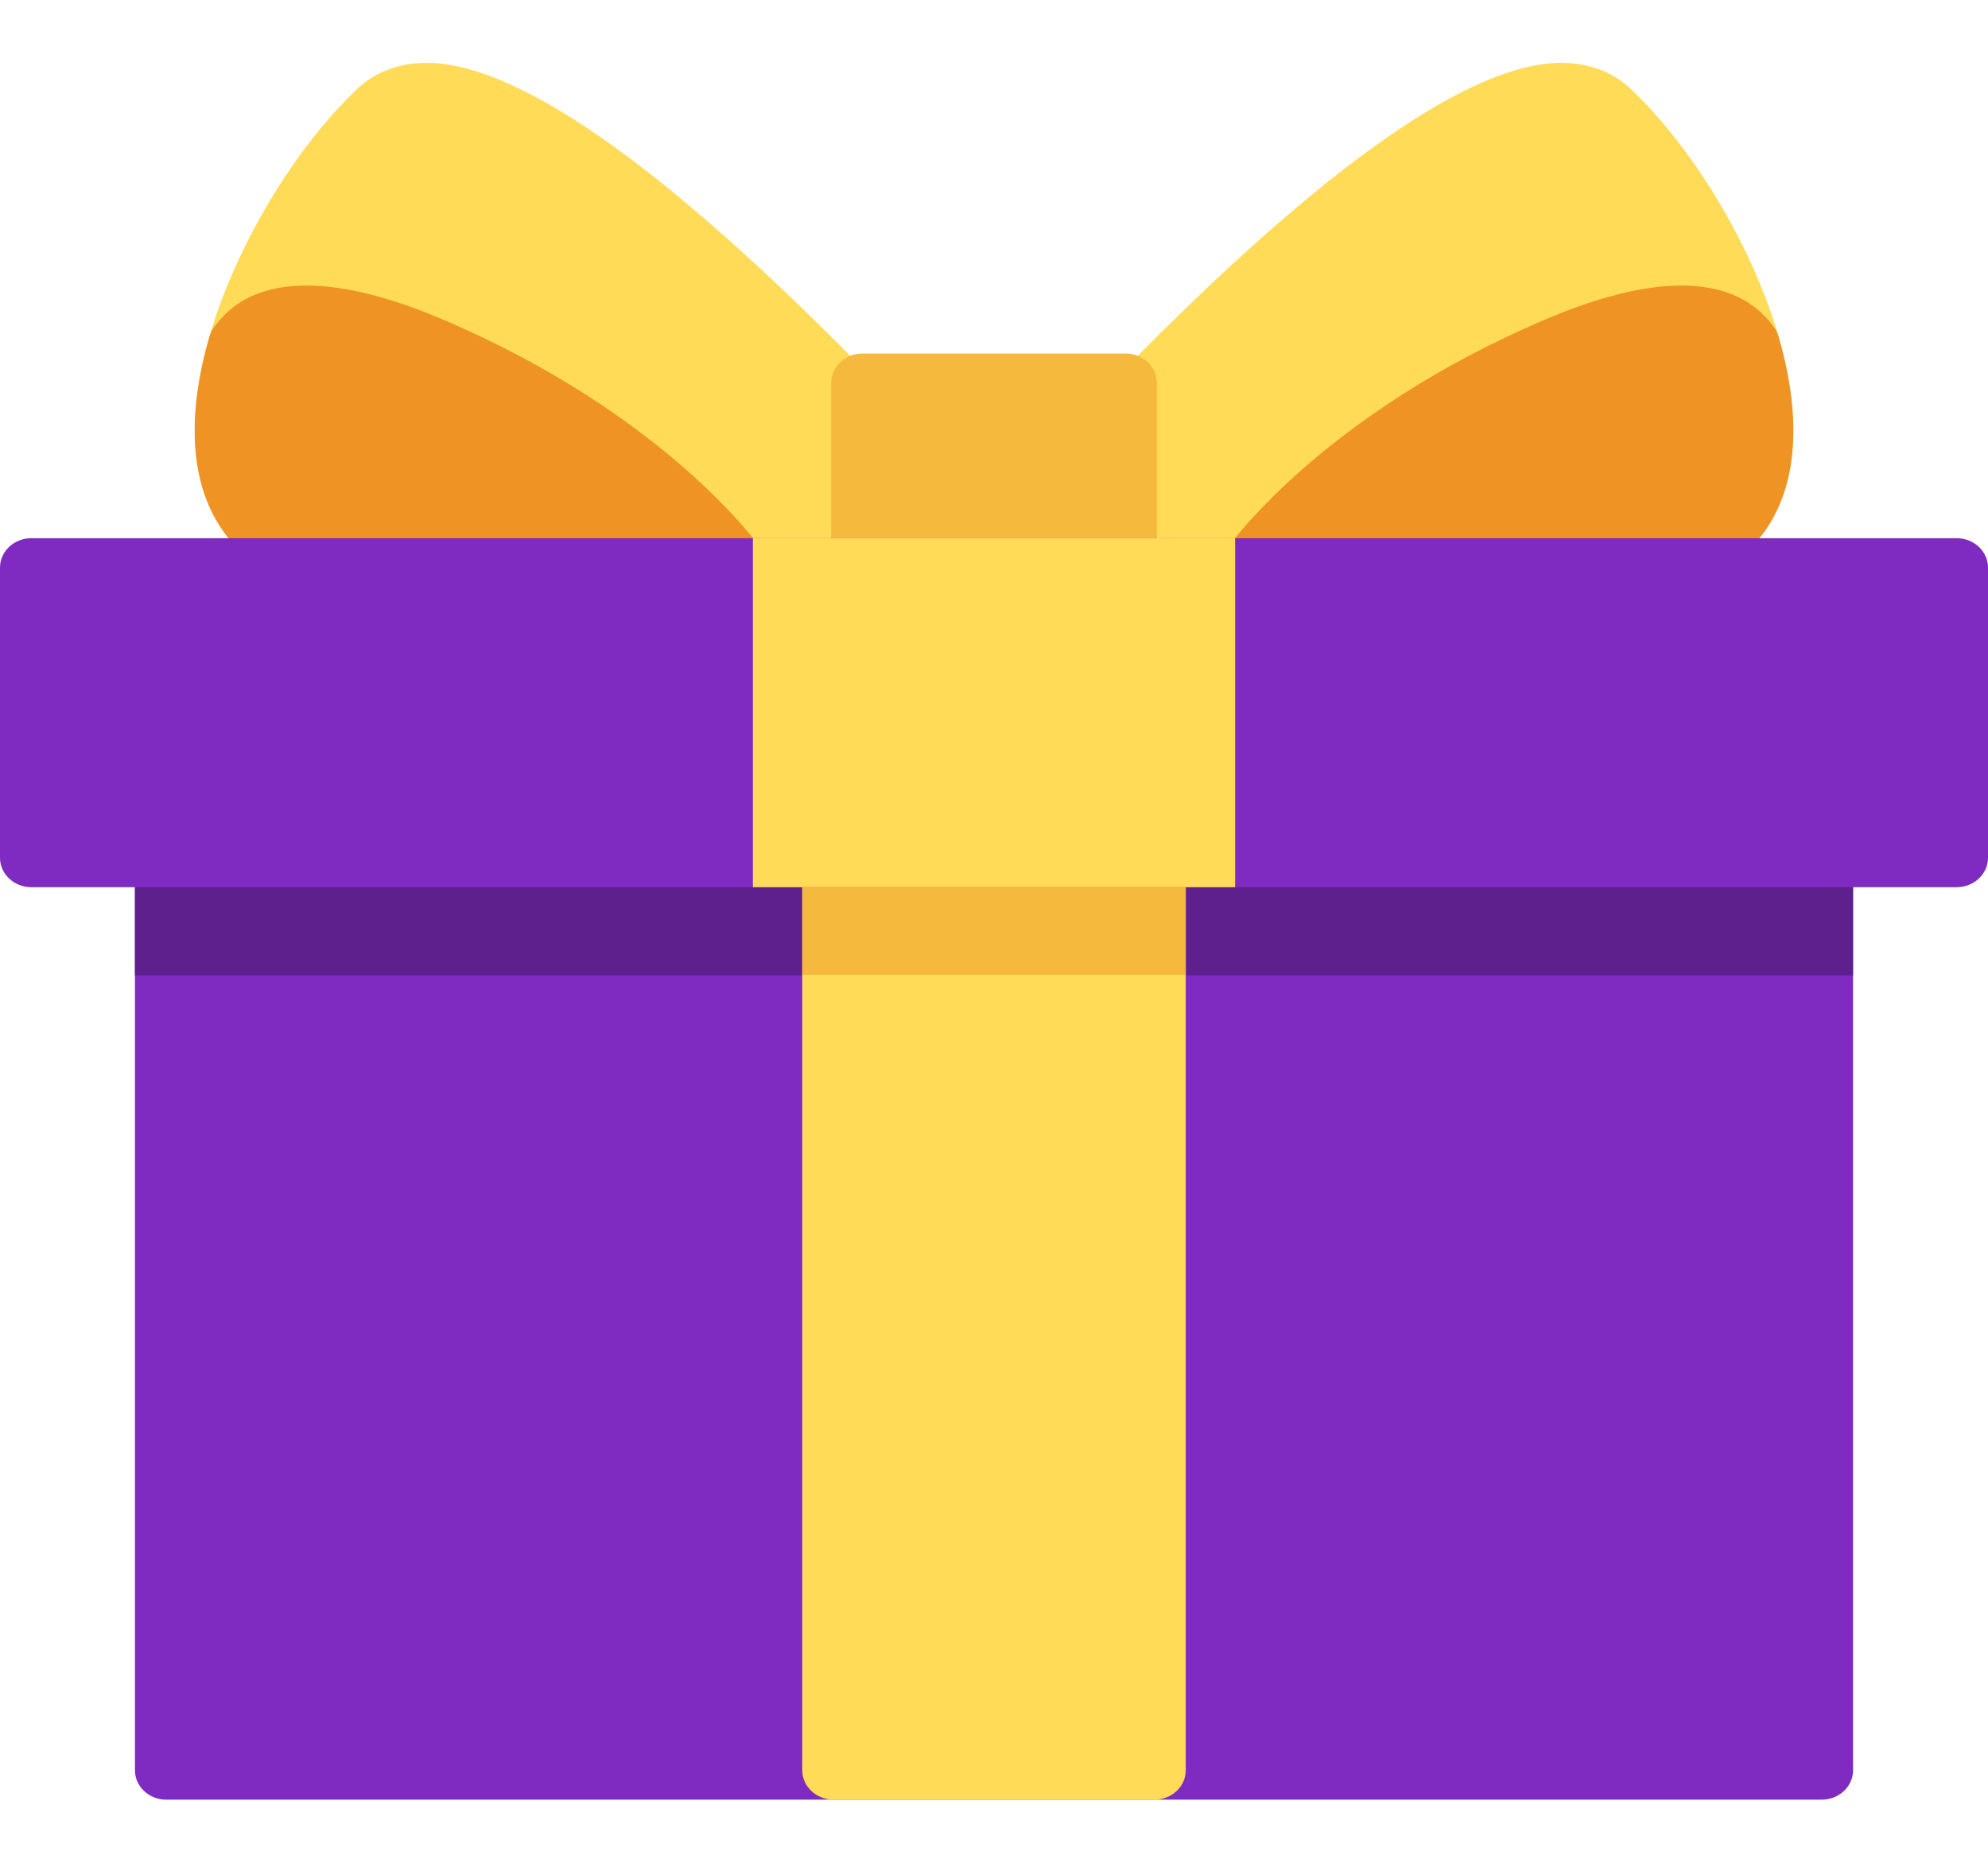
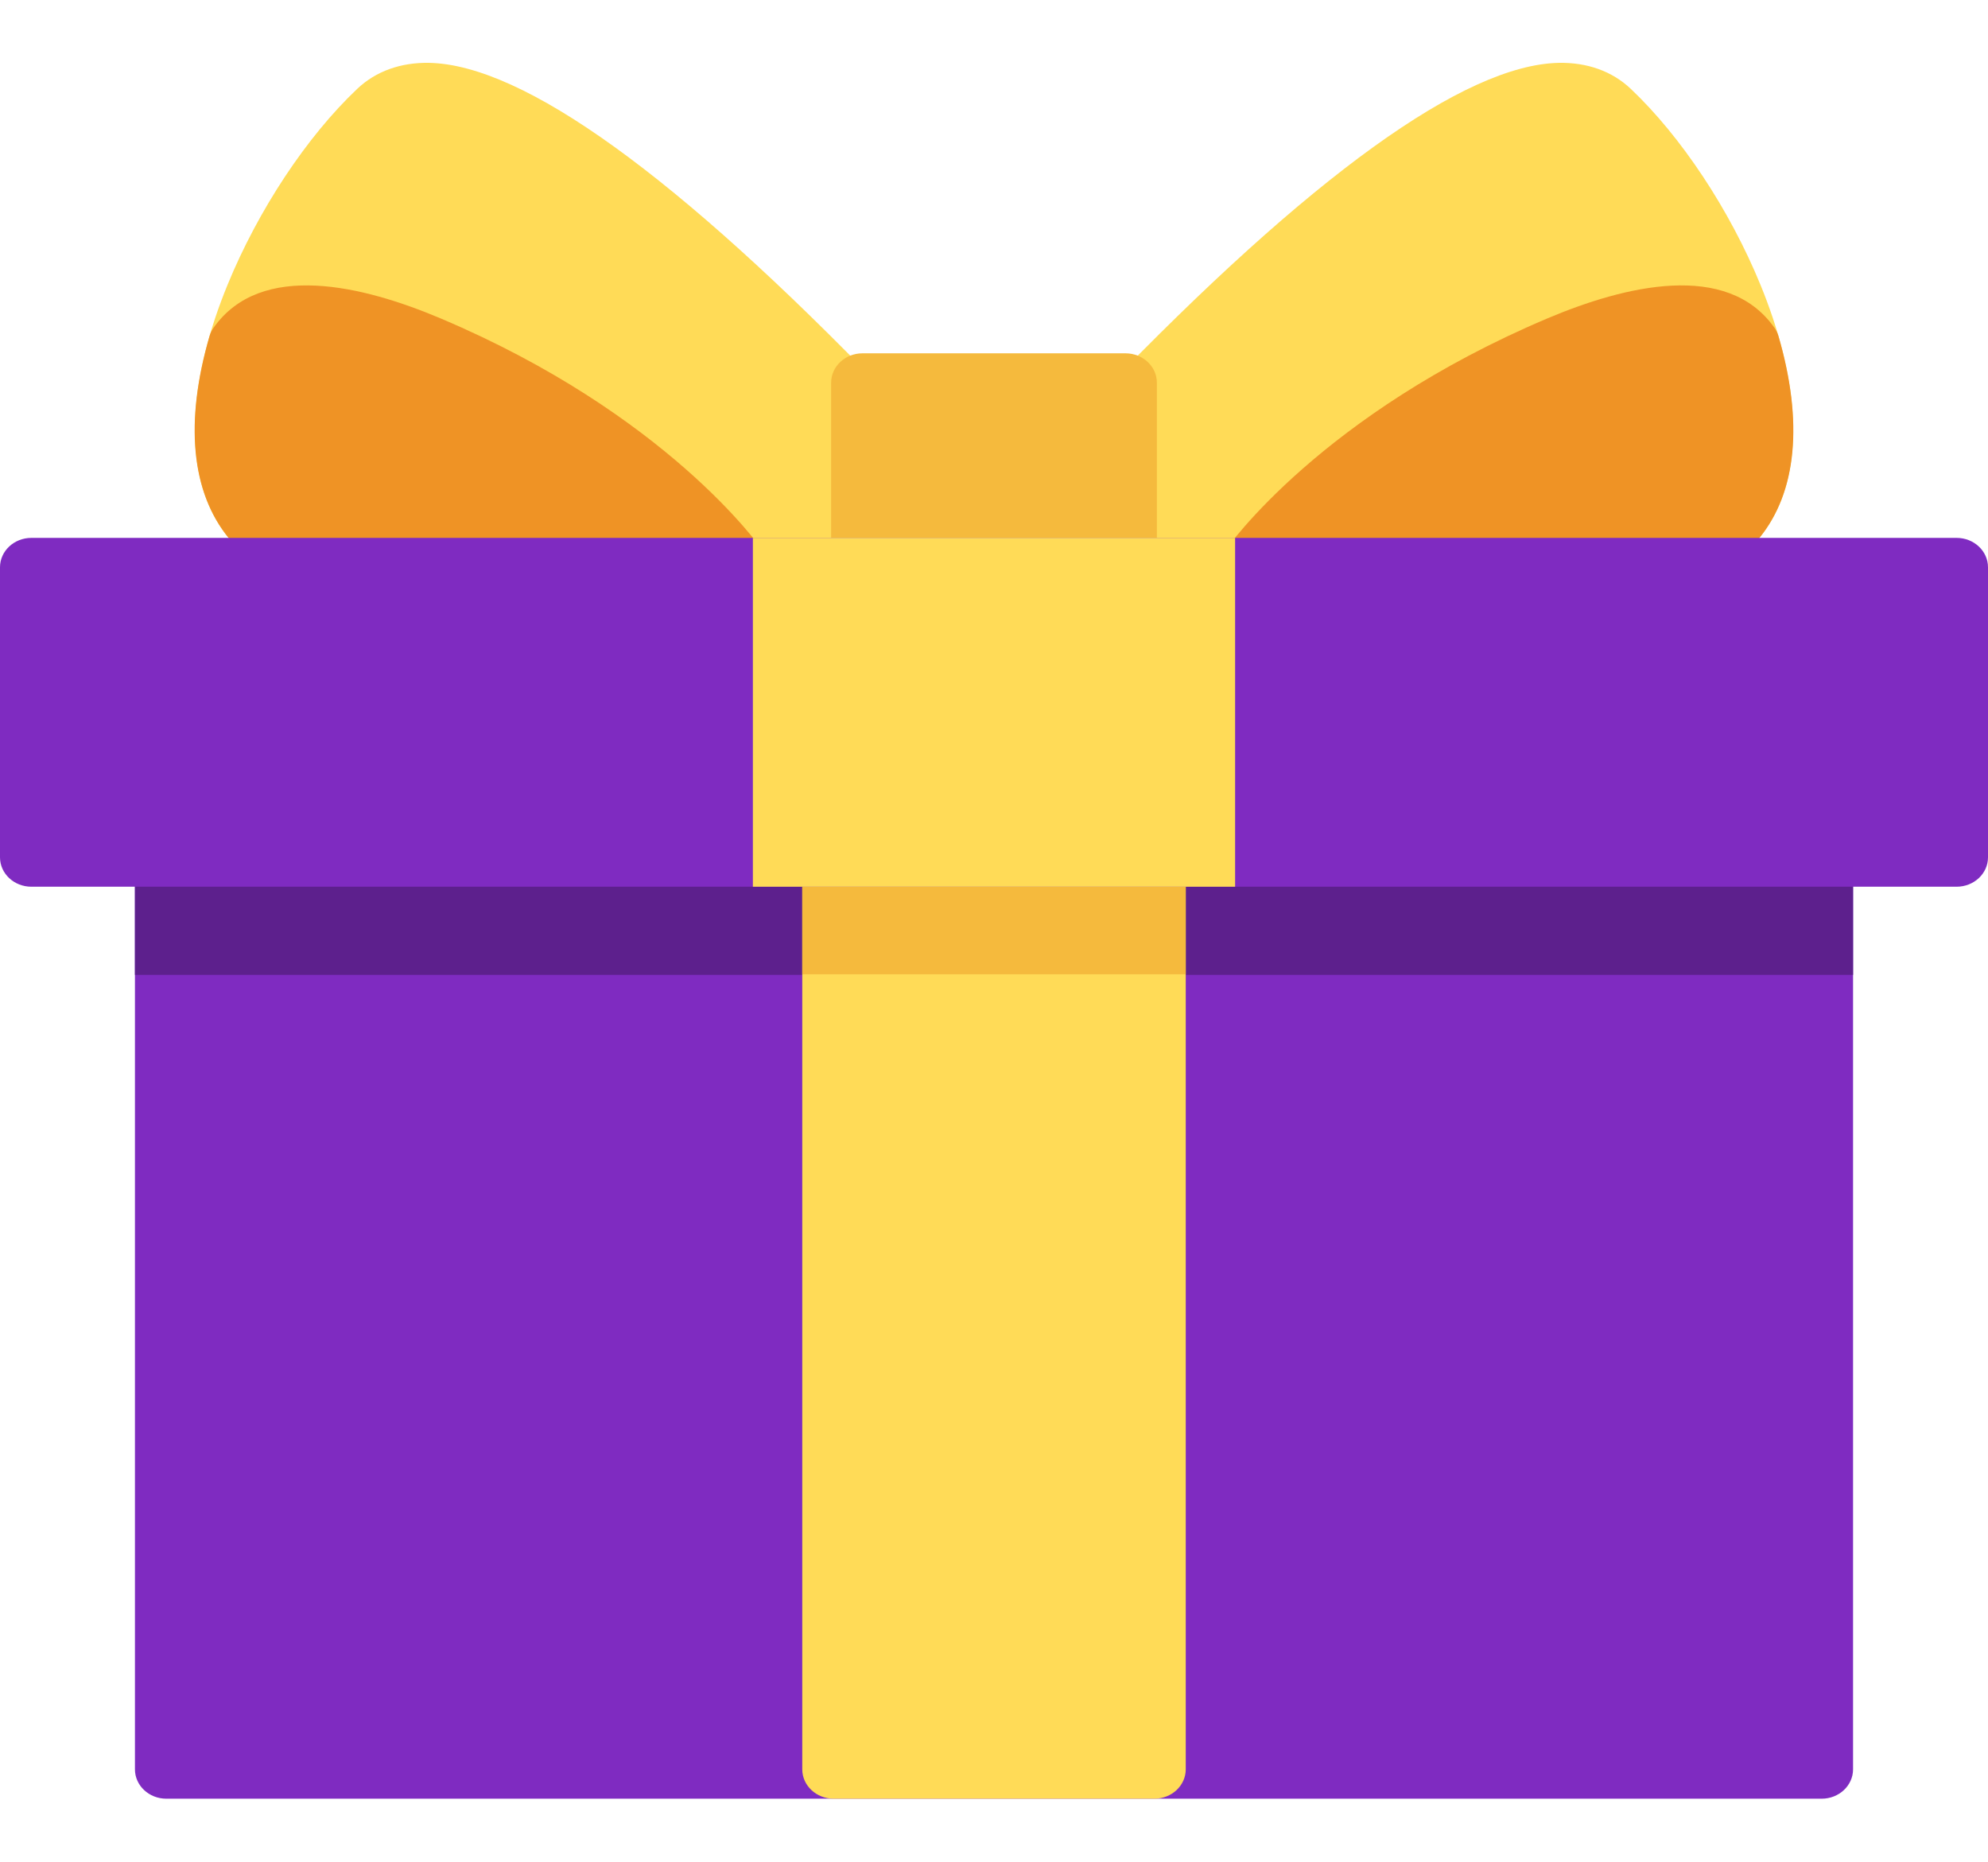
- <svg xmlns="http://www.w3.org/2000/svg" width="238" height="223" viewBox="0 0 238 223" fill="none">
-   <path d="M218.087 99.181H19.913C17.837 99.181 16.155 100.758 16.155 102.702V211.951C16.155 213.896 17.837 215.472 19.913 215.472H218.087C220.163 215.472 221.845 213.896 221.845 211.951V102.702C221.845 100.757 220.163 99.181 218.087 99.181Z" fill="#7F2BC1" />
-   <path d="M218.087 99.181H19.913C17.837 99.181 16.155 100.758 16.155 102.702V116.786H221.845V102.702C221.845 100.757 220.163 99.181 218.087 99.181Z" fill="#5D208D" />
-   <path d="M138.198 99.181H99.803C97.727 99.181 96.045 100.758 96.045 102.702V211.951C96.045 213.896 97.727 215.472 99.803 215.472H138.198C140.274 215.472 141.956 213.896 141.956 211.951V102.702C141.956 100.757 140.273 99.181 138.198 99.181Z" fill="#FFDB57" />
-   <path d="M138.198 99.181H99.803C97.727 99.181 96.045 100.758 96.045 102.702V116.711H141.956V102.702C141.956 100.757 140.273 99.181 138.198 99.181Z" fill="#F5BA3D" />
-   <path d="M210.766 34.137C207.081 25.139 201.268 16.35 195.214 10.626C192.992 8.526 190.001 7.462 186.596 7.53C175.314 7.776 156.928 21.044 131.951 46.965C131.327 47.612 130.981 48.453 130.981 49.325V67.95C130.981 69.894 132.663 71.471 134.739 71.471H192.544C205.424 71.471 210.74 65.6 212.931 60.674C215.853 54.108 215.084 44.683 210.766 34.137Z" fill="#FFDB57" />
-   <path d="M212.918 40.272C212.812 39.911 212.647 39.567 212.426 39.255C206.751 31.216 194.49 34.224 185.204 38.163C158.225 49.605 147.084 65.367 146.622 66.032C145.872 67.116 145.814 68.496 146.472 69.63C147.129 70.765 148.396 71.471 149.774 71.471H192.545C200.741 71.471 206.819 69.114 210.61 64.465C215.114 58.943 215.912 50.577 212.918 40.272Z" fill="#EF9325" />
-   <path d="M106.049 46.966C81.072 21.045 62.686 7.777 51.403 7.531C47.989 7.462 45.007 8.527 42.786 10.627C36.732 16.35 30.918 25.139 27.234 34.138C22.916 44.684 22.147 54.108 25.068 60.675C27.259 65.6 32.574 71.472 45.455 71.472H103.259C105.335 71.472 107.017 69.895 107.017 67.951V49.326C107.018 48.454 106.673 47.613 106.049 46.966Z" fill="#FFDB57" />
-   <path d="M91.378 66.032C90.917 65.367 79.776 49.605 52.797 38.163C43.509 34.224 31.249 31.217 25.574 39.255C25.354 39.567 25.188 39.91 25.083 40.272C22.088 50.577 22.887 58.943 27.39 64.465C31.181 69.114 37.259 71.471 45.455 71.471H88.226C89.604 71.471 90.871 70.765 91.529 69.63C92.186 68.496 92.128 67.116 91.378 66.032Z" fill="#EF9325" />
-   <path d="M134.74 42.324H103.26C101.184 42.324 99.502 43.901 99.502 45.845V67.951C99.502 69.895 101.184 71.471 103.26 71.471H134.74C136.816 71.471 138.498 69.895 138.498 67.951V45.845C138.498 43.901 136.816 42.324 134.74 42.324Z" fill="#F5BA3D" />
-   <path d="M234.242 64.436H3.758C1.682 64.436 0 66.013 0 67.957V102.702C0 104.647 1.682 106.223 3.758 106.223H234.242C236.318 106.223 238 104.646 238 102.702V67.957C238 66.012 236.318 64.436 234.242 64.436Z" fill="#7F2BC1" />
-   <path d="M147.865 64.435H90.134V106.222H147.865V64.435Z" fill="#FFDB57" />
+ <svg xmlns="http://www.w3.org/2000/svg" width="188" height="176" viewBox="0 0 188 176" fill="none">
+   <path d="M172.27 78.277H15.73C14.09 78.277 12.761 79.522 12.761 81.056V167.28C12.761 168.815 14.09 170.059 15.73 170.059H172.271C173.911 170.059 175.239 168.815 175.239 167.28V81.057C175.239 79.521 173.91 78.277 172.27 78.277Z" fill="#7F2BC1" />
+   <path d="M172.27 78.277H15.73C14.09 78.277 12.761 79.522 12.761 81.056V92.172H175.239V81.056C175.239 79.521 173.91 78.277 172.27 78.277Z" fill="#5D208D" />
+   <path d="M109.165 78.277H78.836C77.196 78.277 75.868 79.522 75.868 81.056V167.28C75.868 168.815 77.196 170.059 78.836 170.059H109.165C110.804 170.059 112.133 168.815 112.133 167.28V81.057C112.133 79.521 110.804 78.277 109.165 78.277Z" fill="#FFDB57" />
+   <path d="M109.165 78.277H78.836C77.196 78.277 75.868 79.522 75.868 81.056V92.113H112.133V81.056C112.133 79.521 110.804 78.277 109.165 78.277Z" fill="#F5BA3D" />
+   <path d="M166.488 26.942C163.577 19.84 158.984 12.904 154.203 8.386C152.448 6.729 150.085 5.889 147.395 5.943C138.483 6.137 123.96 16.609 104.23 37.067C103.737 37.577 103.464 38.241 103.464 38.929V53.629C103.464 55.163 104.793 56.407 106.433 56.407H152.093C162.268 56.407 166.467 51.774 168.197 47.886C170.506 42.704 169.898 35.266 166.488 26.942Z" fill="#FFDB57" />
+   <path d="M168.187 31.784C168.104 31.499 167.973 31.228 167.798 30.981C163.316 24.637 153.631 27.011 146.296 30.119C124.984 39.15 116.184 51.59 115.819 52.115C115.226 52.97 115.181 54.059 115.7 54.955C116.22 55.85 117.221 56.408 118.309 56.408H152.095C158.568 56.408 163.369 54.547 166.364 50.878C169.922 46.52 170.552 39.917 168.187 31.784Z" fill="#EF9325" />
+   <path d="M83.77 37.067C64.04 16.609 49.517 6.138 40.604 5.943C37.908 5.889 35.551 6.73 33.797 8.387C29.015 12.904 24.423 19.84 21.512 26.943C18.102 35.266 17.494 42.704 19.801 47.887C21.532 51.774 25.731 56.408 35.905 56.408H81.566C83.206 56.408 84.535 55.164 84.535 53.629V38.93C84.535 38.242 84.263 37.578 83.77 37.067Z" fill="#FFDB57" />
+   <path d="M72.181 52.115C71.817 51.59 63.016 39.15 41.705 30.119C34.369 27.011 24.684 24.638 20.202 30.981C20.027 31.228 19.896 31.499 19.813 31.784C17.448 39.917 18.078 46.52 21.636 50.878C24.631 54.547 29.431 56.407 35.906 56.407H69.691C70.78 56.407 71.781 55.85 72.3 54.955C72.819 54.059 72.774 52.97 72.181 52.115Z" fill="#EF9325" />
+   <path d="M106.433 33.404H81.567C79.927 33.404 78.598 34.648 78.598 36.183V53.629C78.598 55.164 79.927 56.408 81.567 56.408H106.433C108.073 56.408 109.402 55.164 109.402 53.629V36.183C109.402 34.648 108.073 33.404 106.433 33.404Z" fill="#F5BA3D" />
+   <path d="M185.032 50.855H2.968C1.328 50.855 0 52.1 0 53.634V81.056C0 82.591 1.328 83.835 2.968 83.835H185.032C186.672 83.835 188 82.591 188 81.056V53.634C188 52.099 186.672 50.855 185.032 50.855Z" fill="#7F2BC1" />
+   <path d="M116.801 50.854H71.198V83.835H116.801V50.854Z" fill="#FFDB57" />
</svg>
